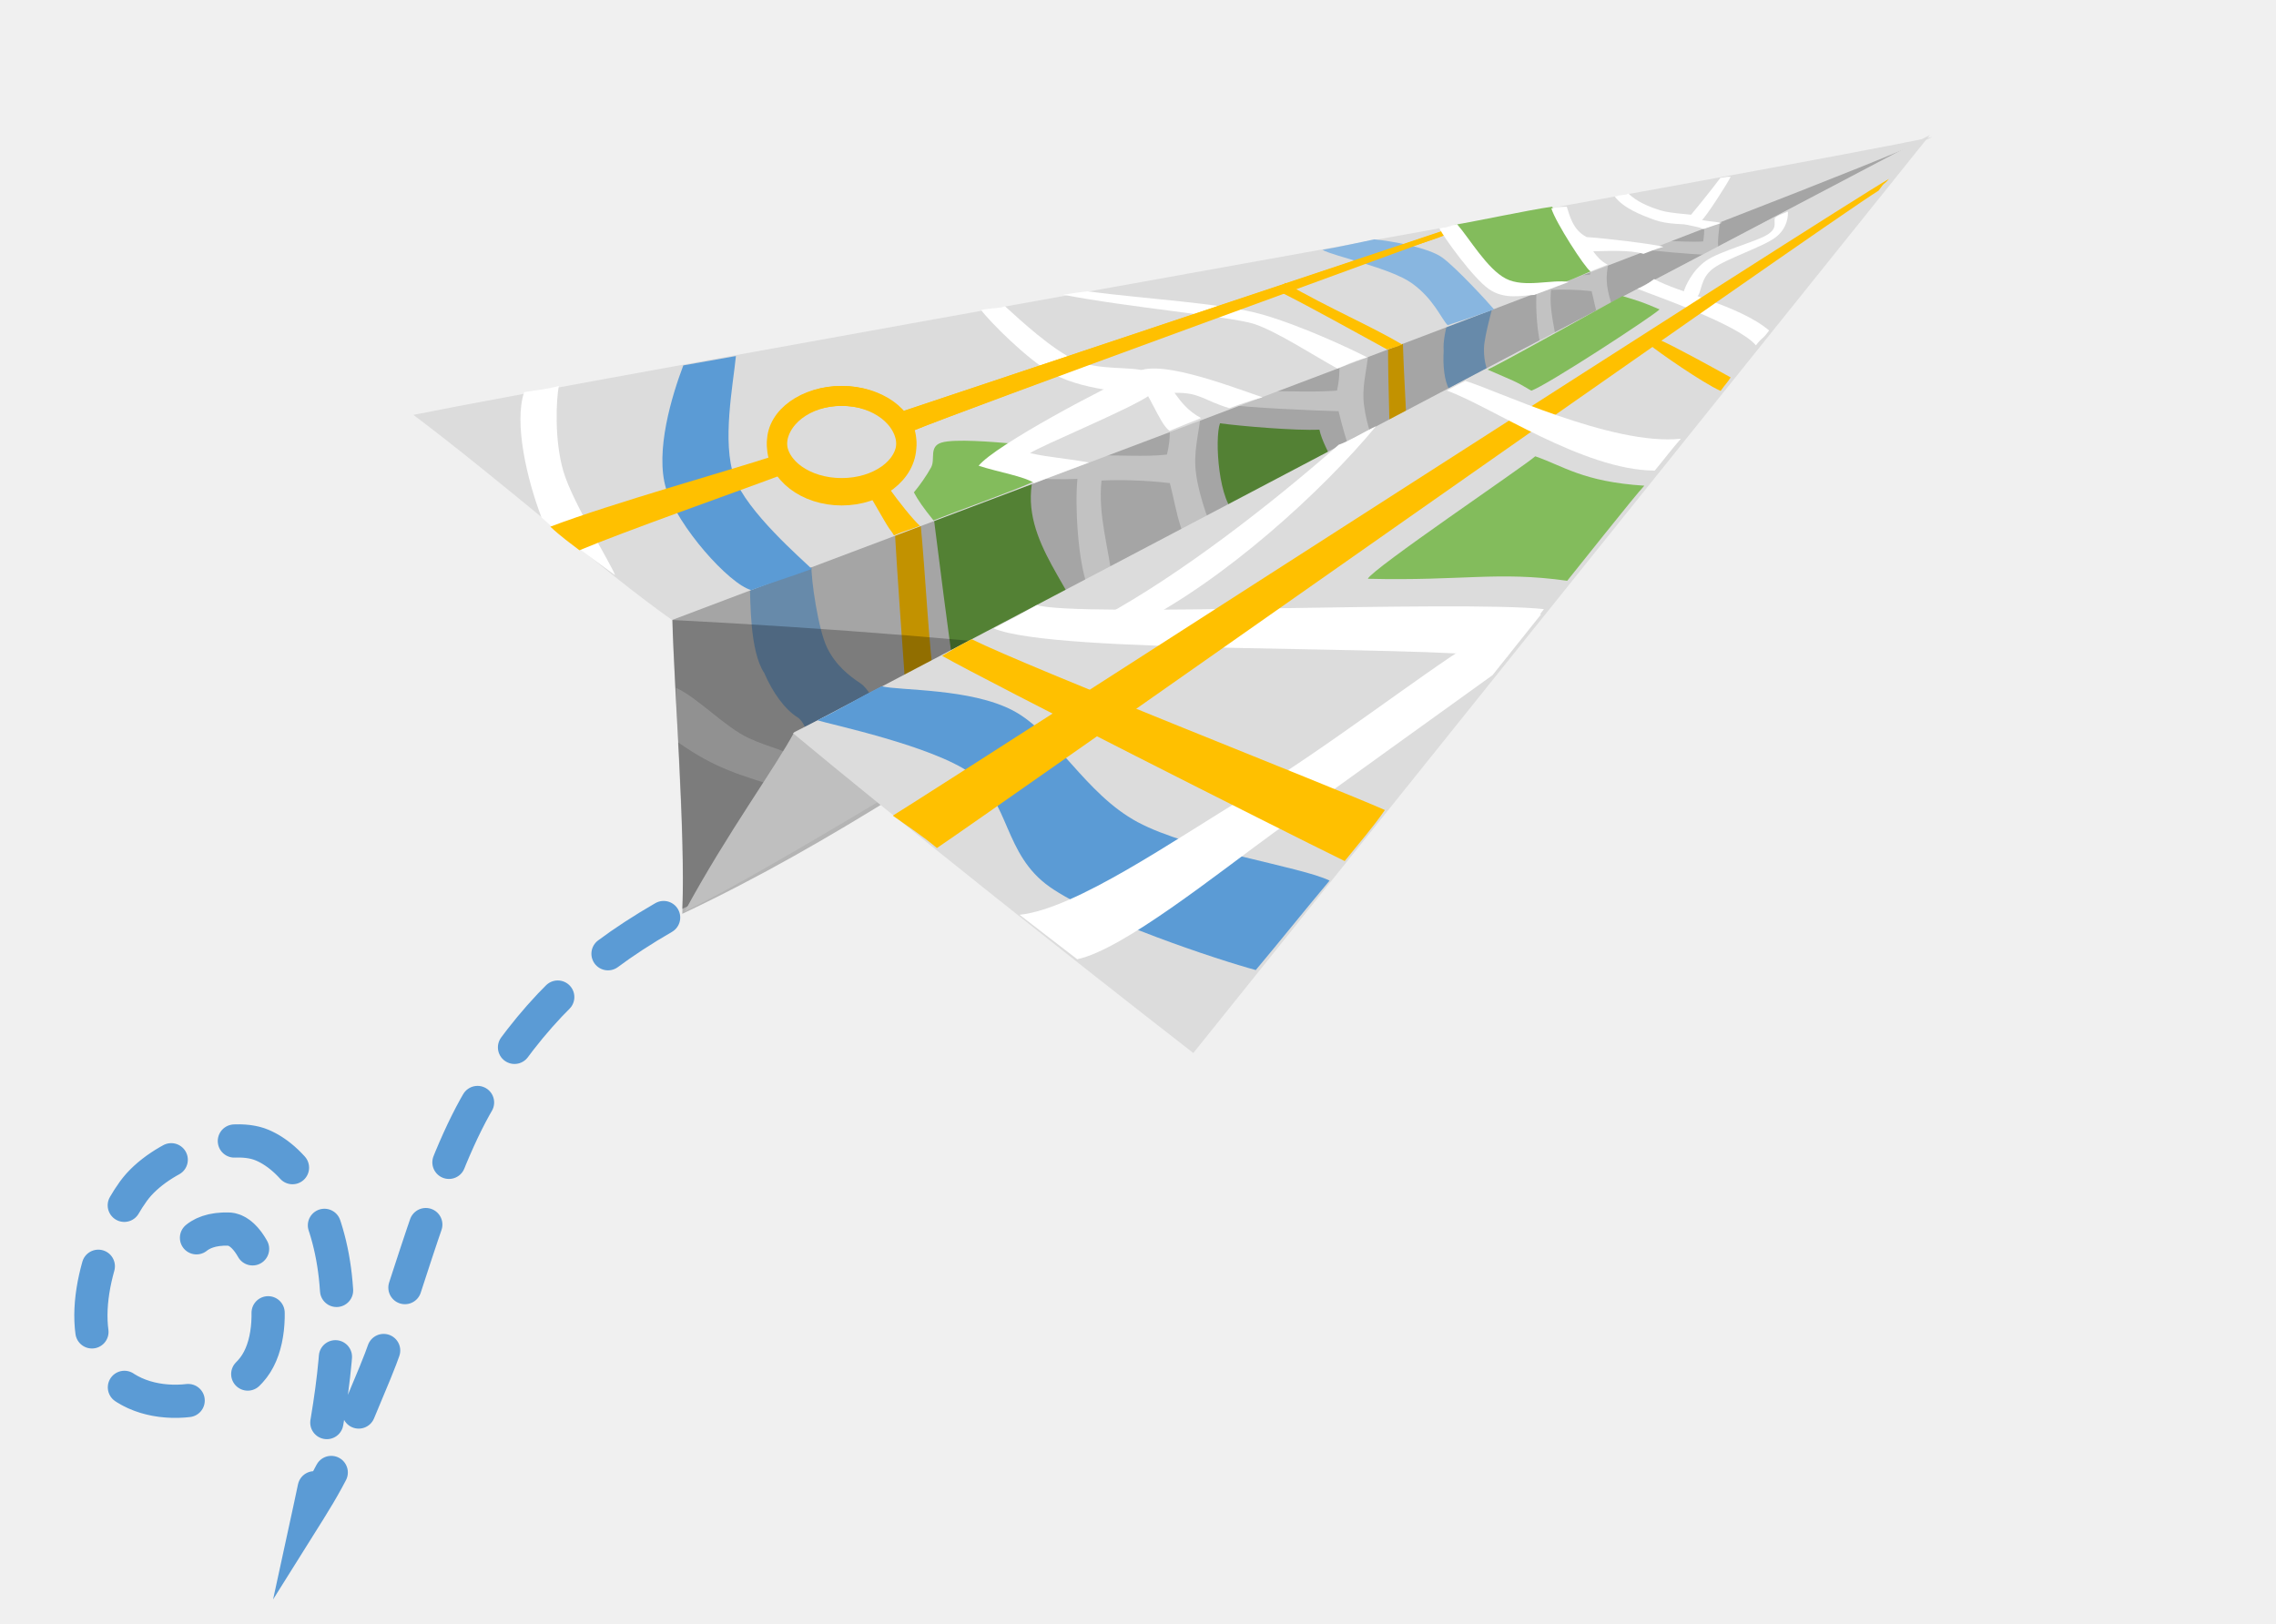
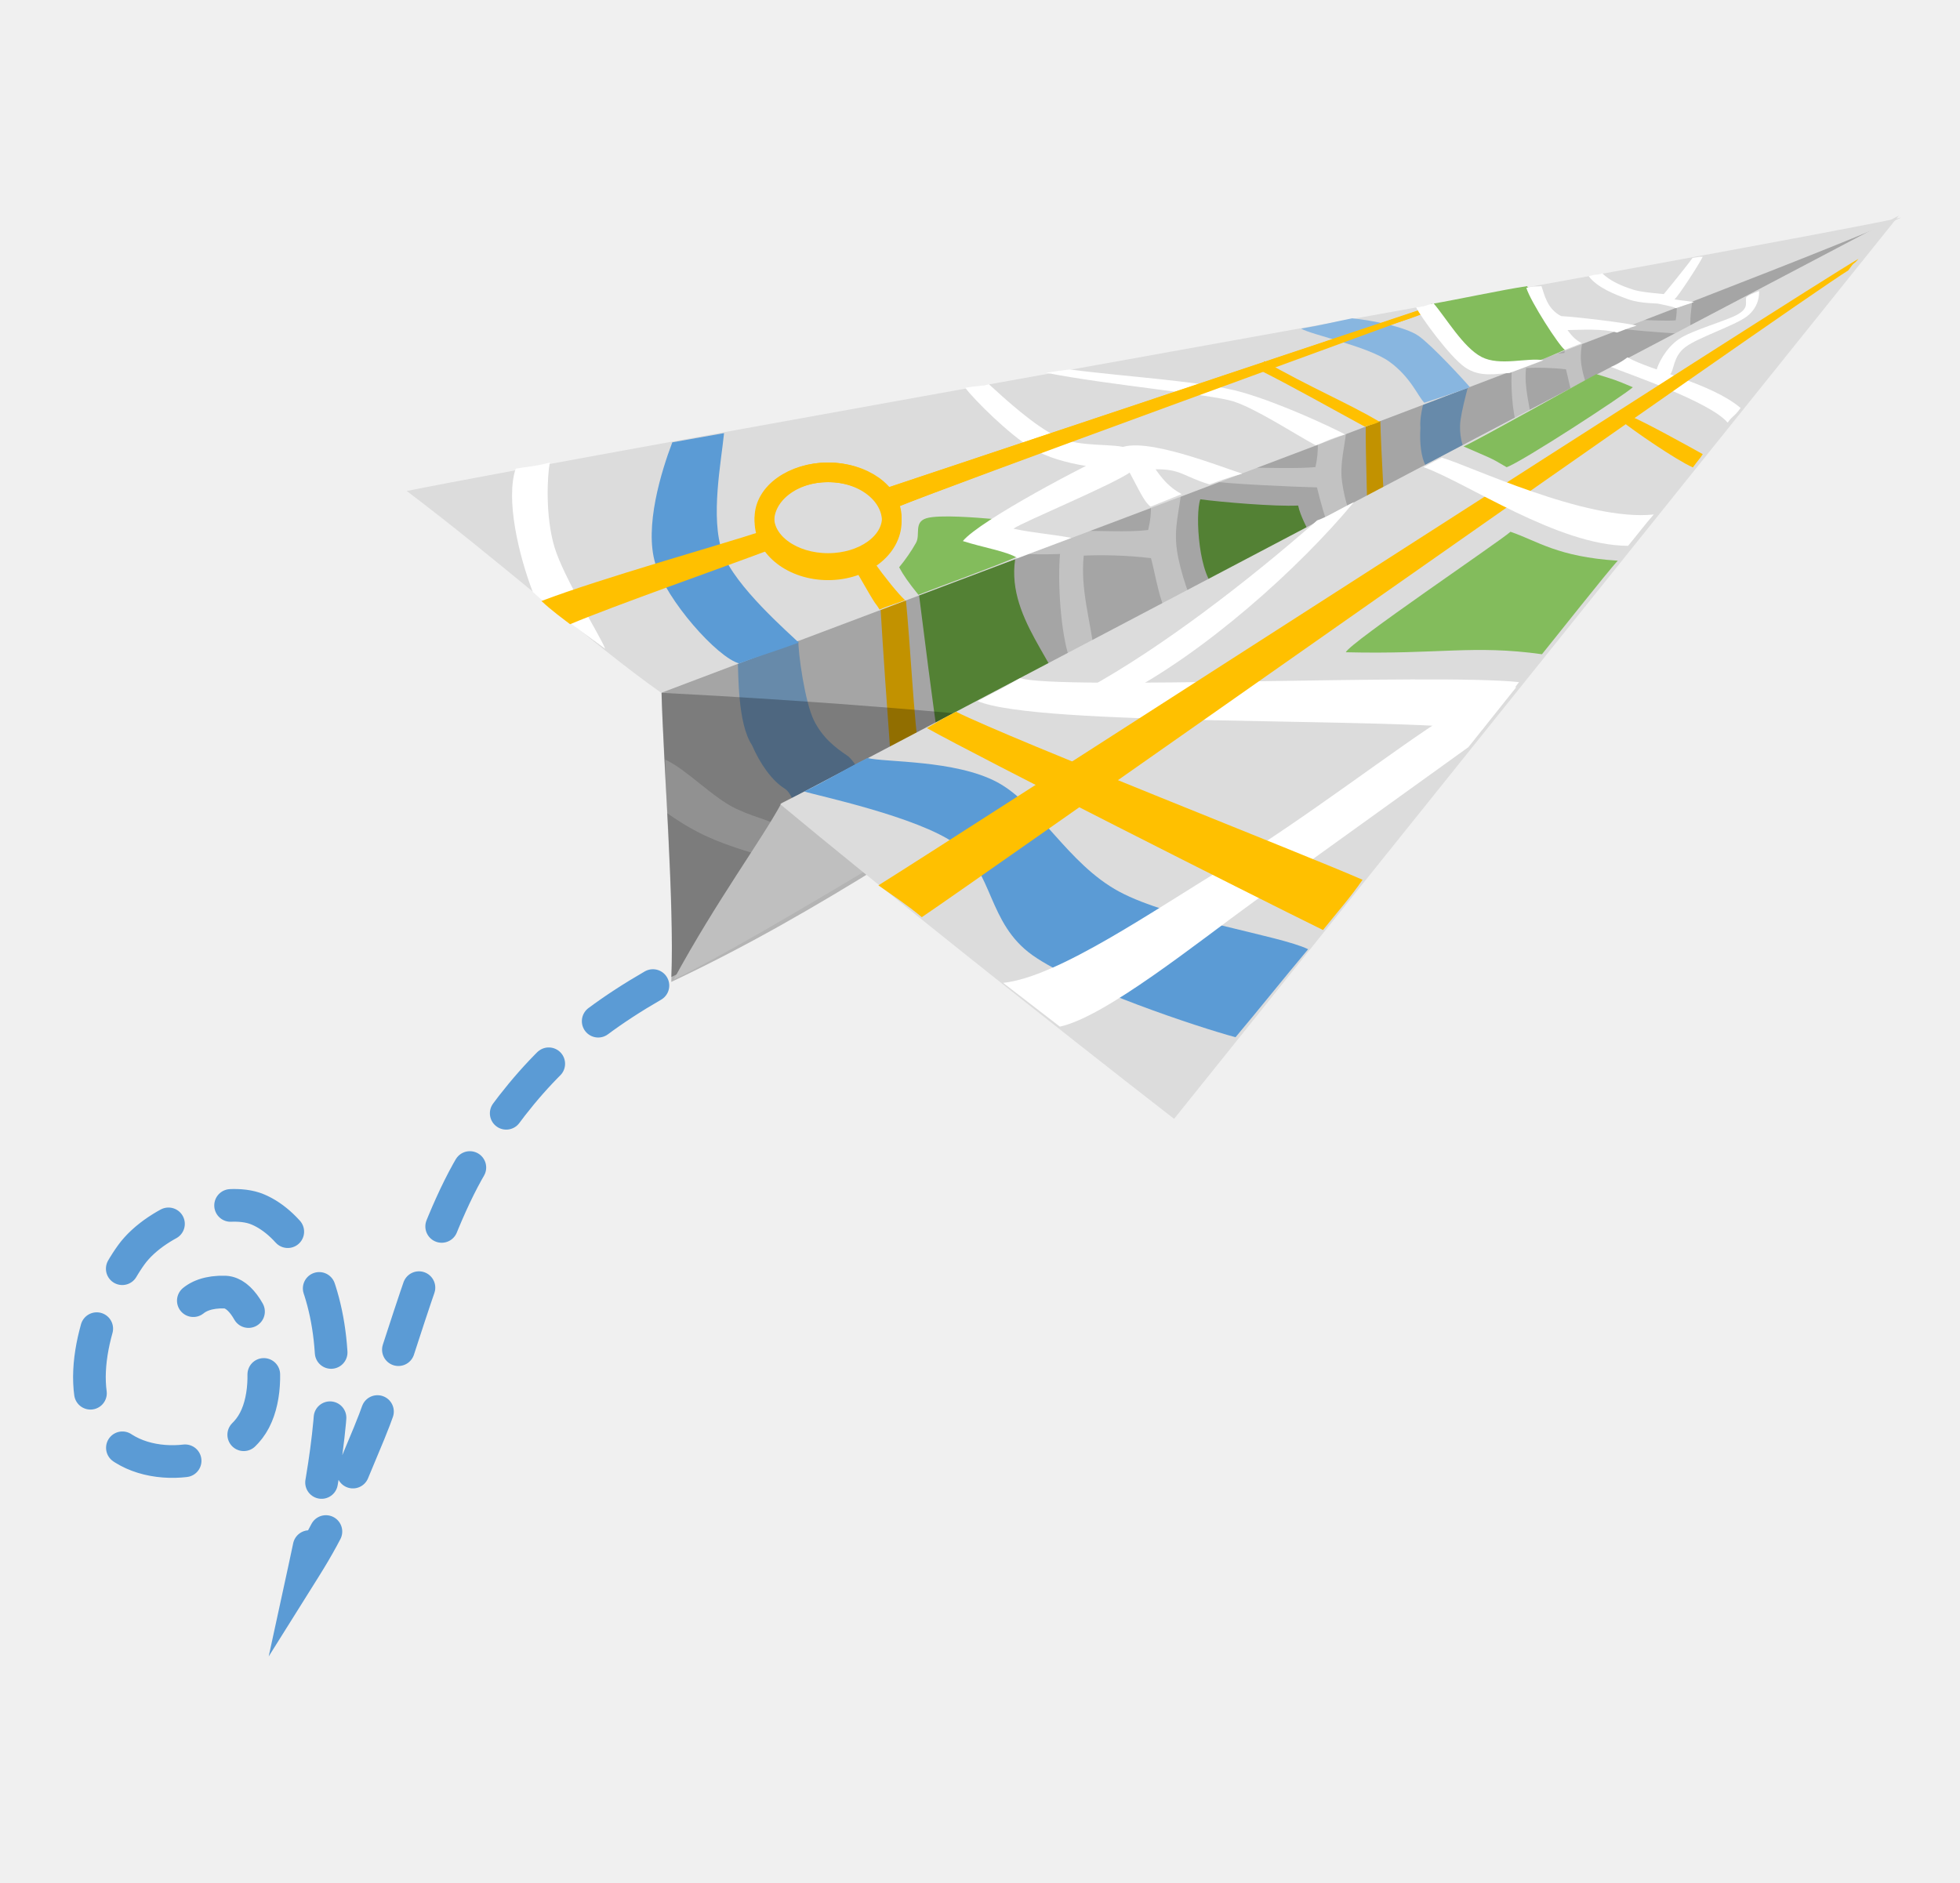
- <svg xmlns="http://www.w3.org/2000/svg" width="914" height="652" overflow="hidden">
+ <svg xmlns="http://www.w3.org/2000/svg" version="1.1" width="229pt" height="220pt" preserveAspectRatio="xMidYMid meet" id="Layer_1" x="0px" y="0px" viewBox="0 0 800 700.943" enable-background="new 0 0 1734 1647.943" xml:space="preserve">
  <defs>
    <clipPath id="clip0">
      <rect x="411" y="16" width="914" height="652" />
    </clipPath>
  </defs>
  <g clip-path="url(#clip0)" transform="translate(-411 -16)">
    <path d="M681 263.794C681.666 291.319 686.328 350.366 684.996 381 747.6 351.698 1122.17 113.845 1181 73 1114.62 100.082 754.926 233.604 681 263.794Z" fill="#D9D9D9" fill-rule="evenodd" />
    <path d="M712.097 251.374C712.454 257.048 711.99 277.403 717.929 286.337 721.288 294.108 726.116 300.851 731.25 304.083 736.384 307.316 736.291 320.827 742.734 320.231 749.623 317.705 763.572 316.81 767.903 314.675 769.239 311.428 761.545 293.762 756.75 290.583 751.955 287.405 746.618 283.234 743.135 276.106 739.652 268.977 736.641 248.844 736.852 242.727L712.097 251.374Z" fill="#88B6E0" fill-rule="evenodd" />
    <path d="M774.976 297.376C781.125 295.986 783.061 295.624 786.459 292.953 783.812 273.883 782.677 246.287 780.626 225.708 776.716 226.292 774.911 227.232 770.301 228.61 771.399 247.675 773.01 270.11 774.976 297.376Z" fill="#FFC000" fill-rule="evenodd" />
    <path d="M795.054 292.18C801.203 290.79 843.722 275.344 847.12 272.673 844.473 253.604 820.172 234.007 825.787 208.095 822.377 209.429 790.489 221.786 785.879 223.163 788.476 243.229 791.087 265.414 795.054 292.18Z" fill="#6DA945" fill-rule="evenodd" />
    <path d="M893.335 181.541C892.354 190.868 890.096 197.498 891.342 206.507 892.587 215.515 896.881 227.45 900.81 235.591 904.738 243.732 912.565 251.15 914.913 255.352 907.977 251.846 911.356 261.534 898.241 253.182 883.717 231.146 884.119 222.592 880.796 210.029 871.311 208.888 860.966 208.616 853.333 209 851.923 223.106 856.055 235 858 251 856.722 253.334 849.5 257.167 847.667 251.333 843.833 240.833 842.646 219.134 843.666 208.333 838.409 208.533 826.006 208.645 825.787 207.529 833.476 205.336 840.773 201.901 849.02 198.971 860.563 198.629 870.369 199.621 879.633 198.552 880.51 194.693 880.919 192.133 880.729 186.916 884.992 185.207 889.626 182.725 893.335 181.541Z" fill="#FFFFFF" fill-rule="evenodd" />
    <path d="M960.539 157.709C959.686 165.809 957.763 171.666 958.815 179.094 959.866 186.521 961.827 192.902 966.848 202.272 971.869 211.643 987.054 231.595 988.939 235.319 983.318 232.08 973.088 226.825 962.473 219.201 956.689 209.686 951.172 192.175 948.544 181.142 940.491 180.989 910.969 179.697 904.573 178.5 911.51 176.409 912.733 175.325 919.666 173.093 929.055 173.103 940.377 173.547 947.918 172.862 948.654 169.523 949.002 166.554 948.879 162.004 952.356 160.628 957.516 158.643 960.539 157.709Z" fill="#FFFFFF" fill-rule="evenodd" />
    <path d="M907.831 222.795C900.279 218.35 898.707 192.119 900.925 186 908.87 187.111 931.612 189.046 940.849 188.552 942.758 197.442 951.743 206.963 946.24 212.67 940.737 218.377 915.384 227.24 907.831 222.795Z" fill="#6DA945" fill-rule="evenodd" />
    <path d="M969.4 210.002C973.473 208.626 974.752 208.253 977.083 205.965 976.16 190.762 974.8 168.562 974.329 152.121 972.1 152.333 971.503 153.724 968.435 155.025 968.347 170.291 969.267 188.188 969.4 210.002Z" fill="#FFC000" fill-rule="evenodd" />
    <path d="M682.531 292.283C691.135 296.143 702.129 308.034 711.65 312.418 721.172 316.801 726.793 317.04 729.66 320.584 732.528 324.129 731.592 324.974 728.856 333.685 706.672 326.949 698.142 324.486 683.246 314.098 682.903 309.221 682.54 296.434 682.531 292.283Z" fill="#FFFFFF" fill-rule="evenodd" />
    <path d="M996.703 132.393C995.315 136.366 990.094 149.294 990.754 156.85 990.372 162.985 991.053 168.77 992.871 172.224 994.69 175.678 990.886 184.913 994.461 186.06 998.809 185.993 1006.44 188.747 1009.32 188.33 1010.93 186.428 1011.77 172.465 1010.12 169.13 1008.46 165.795 1006.8 161.649 1006.94 155.924 1007.07 150.198 1011.4 136.432 1012.15 131.809L996.703 132.393Z" fill="#88B6E0" fill-rule="evenodd" />
    <path d="M1057.67 116.408C1057.06 121.811 1055.71 125.656 1056.42 130.869 1057.14 136.081 1059.65 142.98 1061.96 147.684 1064.27 152.387 1068.89 156.661 1070.27 159.088 1066.17 157.076 1068.15 162.677 1060.39 157.876 1051.84 145.155 1052.1 140.201 1050.16 132.936 1044.54 132.3 1038.4 132.17 1033.88 132.413 1033 140.584 1035.42 147.46 1036.53 156.719 1035.77 158.073 1031.48 160.311 1030.41 156.939 1028.16 150.869 1027.51 138.308 1028.15 132.052 1025.03 132.181 1017.67 132.279 1017.55 131.634 1022.11 130.343 1026.45 128.336 1031.35 126.617 1038.19 126.389 1044 126.937 1049.5 126.294 1050.03 124.057 1050.28 122.574 1050.18 119.554 1052.71 118.553 1055.47 117.104 1057.67 116.408Z" fill="#FFFFFF" fill-rule="evenodd" />
    <path d="M1101.83 103.361C1101.46 108.575 1100.47 112.327 1101.16 117.133 1101.85 121.94 1103.04 126.084 1105.99 132.2 1108.94 138.316 1117.74 151.401 1118.85 153.83 1115.65 151.661 1109.84 148.128 1103.78 143.06 1100.4 136.84 1097.05 125.465 1095.43 118.311 1090.9 118.099 1074.32 116.851 1070.71 115.99 1074.58 114.738 1075.25 114.055 1079.11 112.713 1084.38 112.851 1090.74 113.296 1094.96 112.96 1095.32 110.816 1095.48 108.906 1095.34 105.968 1097.28 105.129 1100.14 103.921 1101.83 103.361Z" fill="#FFFFFF" fill-rule="evenodd" />
    <path d="M681 265C681.665 292.712 686.323 352.159 684.993 383 747.543 353.5 795.232 318.86 860 279.75 811.646 273.492 742.219 268.129 681 265Z" fill="#000000" fill-rule="evenodd" fill-opacity="0.251" />
    <path d="M681 263.794C681.667 291.319 686.339 350.366 685.004 381 747.733 351.698 1123.05 113.845 1182 73 1115.49 100.082 755.074 233.604 681 263.794Z" fill="#000000" fill-rule="evenodd" fill-opacity="0.239" />
    <path d="M729.98 310.001C721.984 324.862 703.325 350.06 686 382 748.635 352.722 1124.14 113.812 1183 73 1117.92 104.052 802.985 274.288 729.98 310.001Z" fill="#BFBFBF" fill-rule="evenodd" />
    <path d="M577 182.616C649.143 168 1132.17 82.959 1187 71 1144.6 90.931 779.445 227.573 680.886 265 652.917 245.29 614.071 210.521 577 182.616Z" fill="#DCDCDC" fill-rule="evenodd" />
    <path d="M685.411 162.75C680.89 174.681 673.933 197.208 678.483 212.25 683.032 227.292 703.86 250.667 712.708 253 720.722 250 728.986 247.5 737 244.5 733.244 240.75 710.858 221.542 705.863 207.583 700.868 193.625 705.376 170.694 706.531 159L685.411 162.75Z" fill="#5B9BD5" fill-rule="evenodd" />
    <path d="M621.487 173.511C624.77 172.869 630.064 172.507 635.413 171 634.394 176.273 633.517 192.734 637.281 205.401 641.046 218.068 656.415 242.424 658 247 651.688 242.285 640.069 234.431 628.45 223.815 622.62 208.512 617.326 185.899 621.487 173.511Z" fill="#FFFFFF" fill-rule="evenodd" />
    <path d="M723 195C723 183.954 734.641 175 749 175 763.359 175 775 183.954 775 195 775 206.046 763.359 215 749 215 734.641 215 723 206.046 723 195Z" stroke="#FFC000" stroke-width="8" stroke-miterlimit="8" fill="none" fill-rule="evenodd" />
    <path d="M632 227.521C636.289 231.527 640.244 234.348 643.698 237 661.524 229.496 705.559 214.008 725 206.702 724.053 203.373 724.582 203.175 722.076 199 703.86 204.981 656.789 218.099 632 227.521Z" fill="#FFC000" fill-rule="evenodd" />
    <path d="M770.002 231.019C773.987 229.274 777.648 228.345 780.415 227.188 777.543 224.551 771.955 217.604 767.693 211.6 764.678 213.195 764.38 212.718 760.868 216.007 770.352 232.583 767.608 227.054 770.002 231.019Z" fill="#FFC000" fill-rule="evenodd" />
    <path d="M785.877 225C781.774 219.918 779.723 216.961 778 213.754 780.462 210.796 783.046 207.089 784.892 203.757 786.738 200.424 783.908 195.384 789.077 193.76 794.246 192.135 810.41 193.552 815.908 194.01 821.405 194.468 821.692 194.426 822.062 196.509 822.431 198.592 818.779 203.798 826 209.505 816.482 213.712 794.82 221.418 785.877 225Z" fill="#83BC5C" fill-rule="evenodd" />
    <path d="M866.621 166.498C878.099 161.754 879.865 169.332 872.868 174.582 865.872 179.832 828.638 195.152 824.64 198 833.303 199.847 837.745 199.861 848.296 201.75L826.306 210C822.199 207.272 812.154 205.692 804 203.05 810.886 194.633 855.143 171.243 866.621 166.498Z" fill="#FFFFFF" fill-rule="evenodd" />
    <path d="M918 175.546C911.106 177.537 908.497 178.544 904.662 179.922 894.159 176.761 892.991 173.587 882.654 173.762 885.322 177.504 888.101 181.084 893.325 183.894L880.654 189C876.544 186.347 871.826 171.517 866 166.679 872.891 158.493 905.221 171.285 918 175.546Z" fill="#FFFFFF" fill-rule="evenodd" />
    <path d="M960 159.517C953.136 161.556 951.867 162.589 948.049 164 938.519 158.77 923.517 148.975 914.524 146.069 905.532 143.162 862.678 139.26 838 134.361 845.03 133.346 841.78 133.692 847.645 133 871.1 136.111 901.899 137.706 918.01 142.333 934.122 146.96 954.952 156.819 960 159.517Z" fill="#FFFFFF" fill-rule="evenodd" />
    <path d="M926.966 129.572C926.114 133.786 926.046 130.33 925.107 133.244 938.724 140.068 953.614 148.522 968.074 156.358 971.009 155.323 971.605 155.609 974.017 154.302 960.853 146.572 945.907 140.395 926.966 129.572Z" fill="#FFC000" fill-rule="evenodd" />
    <path d="M1010.97 140.251C1008.25 137.034 995.731 123.47 990.188 119.437 984.646 115.403 969.478 112.733 962.878 112.133 956.694 113.366 949.488 115.089 942.086 116.339 946.133 118.829 969.277 123.506 978.045 129.799 986.813 136.092 989.873 144.187 992.36 146.596 998.062 144.731 1004.51 142.616 1010.97 140.251Z" fill="#88B6E0" fill-rule="evenodd" />
    <path d="M1101.85 87.454C1105.18 87.019 1103.32 87.06 1106 87 1104.48 90.147 1095.8 103.502 1094.45 104.365 1097.38 104.924 1098.87 104.929 1102.43 105.501L1095.02 108C1093.63 107.174 1089.75 106.695 1087 105.895 1089.32 103.345 1099.26 91.096 1101.85 87.454Z" fill="#FFFFFF" fill-rule="evenodd" />
    <path d="M871.131 165.187C866.251 162.963 852.285 165.019 842.861 160.655 833.438 156.29 821.154 145.001 814.592 139 812.32 139.797 809.207 139.671 805 140.511 808.618 145.379 823.005 159.689 832.26 165.187 844.292 172.699 865.662 174 872.141 174 878.619 174 876.011 167.411 871.131 165.187Z" fill="#FFFFFF" fill-rule="evenodd" />
    <path d="M771 182.012C775.278 185.95 774.222 186.393 777.667 189 795.444 181.624 982.611 113.577 1002 106.395 1000.81 105.868 1000.5 105.841 997 106.479L771 182.012Z" fill="#FFC000" fill-rule="evenodd" />
    <path d="M771 181.993C775.271 185.941 774.217 186.386 777.657 189 795.408 181.604 929.123 132.637 948.483 125.435 947.539 122.154 998.407 111.115 995.911 107L771 181.993Z" fill="#FFC000" fill-rule="evenodd" />
    <path d="M723 193.5C723 183.283 734.641 175 749 175 763.359 175 775 183.283 775 193.5 775 203.717 763.359 212 749 212 734.641 212 723 203.717 723 193.5Z" stroke="#FFC000" stroke-width="8" stroke-miterlimit="8" fill="none" fill-rule="evenodd" />
    <path d="M1093.72 102.832C1091.9 104.492 1093.15 104.248 1091.23 106.371 1087.31 105.915 1080.79 106.235 1075.49 104.328 1070.19 102.421 1062.96 99.614 1059.44 94.926 1063.88 93.708 1062.06 94.74 1064.99 93.772 1068.19 96.891 1072.87 98.935 1077.66 100.445 1082.44 101.955 1091.87 102.053 1093.72 102.832Z" fill="#FFFFFF" fill-rule="evenodd" />
    <path d="M995.001 106.308C994.862 113.757 1006.88 124.622 1013.95 128.57 1021.01 132.518 1030.39 130.614 1037.4 129.998 1043.41 127.87 1042.04 128.234 1050 124.874 1048.94 120.001 1039.71 108.857 1034.31 99 1024.57 100.4 1004.9 104.656 995.001 106.308Z" fill="#83BC5C" fill-rule="evenodd" />
    <path d="M1079 115.128C1075.26 116.183 1073.09 117.216 1071.01 117.945 1065.31 116.271 1056.41 116.835 1050.8 116.928 1052.25 118.91 1053.76 120.806 1056.59 122.295L1049.72 125C1047.48 123.594 1035.66 105.26 1034 99.702 1036.71 98.945 1036.98 99.242 1040.18 99 1041.34 102.334 1042.44 108.288 1048.2 111.225 1054.4 111.551 1075.2 114.008 1079 115.128Z" fill="#FFFFFF" fill-rule="evenodd" />
    <path d="M989 107.655C993.144 106.985 991.37 107.363 996.11 106 1001.1 111.743 1008.22 124.027 1015.71 127.901 1023.19 131.776 1034.36 128.059 1041 129.248L1027.16 134.445C1022.52 134.582 1015.27 136.563 1008.91 132.098 1002.55 127.633 990.804 111.37 989 107.655Z" fill="#FFFFFF" fill-rule="evenodd" />
    <path d="M0 124.773 455.935 0 53.908 323.348C39.32 273.659 15.366 184.791 0 124.773Z" fill="#DCDCDC" fill-rule="evenodd" transform="matrix(0.397701 -0.917515 -0.917515 -0.397701 1004.7 488.531)" />
    <path d="M38.269 0.178C33.908 5.688 9.7 32.044 7.521 43.038 3.782 41.313 4.28 42.399 0 40.359 5.582 25.711 24.679 9.436 30.508 0 32.986 0.338 35.932 0.687 38.269 0.178Z" fill="#FFFFFF" fill-rule="evenodd" transform="matrix(-0.876205 0.481939 0.481939 0.876205 1102 113.368)" />
    <path d="M944.934 369.664C933.526 364.04 889.02 357.545 867.851 346.173 846.682 334.801 835.048 310.525 817.92 301.432 800.791 292.339 772.258 293.427 765.08 291.615 755.642 296.293 747.949 301.161 739.236 305.265 744.281 306.9 785.484 315.533 801.031 326.684 816.578 337.835 813.973 359.078 832.517 372.173 851.062 385.268 900.449 401.615 915.296 405.586 925.731 393.168 934.499 382.083 944.934 369.664Z" fill="#5B9BD5" fill-rule="evenodd" />
    <path d="M29.737 125.48C40.082 99.305 62.978 40.606 69.18 24.846L87.937 0C89.873 0.393 90.458 8.15 83.601 30.1 76.745 52.049 56.886 97.932 46.797 131.696 36.709 165.46 19.768 210.206 23.069 232.684L0.021 214.682C-0.74 195.775 19.392 151.656 29.737 125.48Z" fill="#FFFFFF" fill-rule="evenodd" transform="matrix(-0.248041 -0.96875 -0.96875 0.248041 1051.58 348.029)" />
    <path d="M827.422 259C842.51 264.021 996.863 256.963 1031 260.631 1025.93 267.593 1021.35 272.282 1016.03 280 975.693 274.906 834.619 278.87 810 268.359 819.826 263.275 819.878 263.233 827.422 259Z" fill="#FFFFFF" fill-rule="evenodd" />
    <path d="M769.534 343.587C775.988 348.17 781.351 351.624 787.254 356.582 806.259 343.927 1144.46 105.46 1165.4 92.564 1168.23 88.528 1167.07 90.759 1169.58 87.846 1149.75 99.035 796.209 327.034 769.534 343.587Z" fill="#FFC000" fill-rule="evenodd" />
    <path d="M950.999 361.825C957.002 354.305 962.114 348.623 967.15 341.319 945.028 331.558 824.296 284.184 801.2 272.72 794.997 275.965 794.87 276.152 789.337 279.403 809.96 290.951 921.425 347.306 950.999 361.825Z" fill="#FFC000" fill-rule="evenodd" />
    <path d="M1027.53 199.261C1022.81 203.442 961.998 244.464 960.308 248.442 998.316 249.376 1012.3 245.338 1040.37 249.249 1042.71 246.437 1067.95 214.494 1071.33 211.066 1046.63 209.485 1038.65 203.054 1027.53 199.261Z" fill="#83BC5C" fill-rule="evenodd" />
    <path d="M999.475 169C1010.29 171.997 1058.27 195.198 1086 192.202 1082.36 196.358 1079.34 200.392 1075.52 205 1046.86 204.922 1009.65 179.134 992 172.859 999.044 169.082 994.569 171.527 999.475 169Z" fill="#FFFFFF" fill-rule="evenodd" />
    <path d="M854.559 263.36C861.013 267.942 859.543 266.064 867.78 266.689 902.385 249.182 941.656 213.676 963.594 187.17 958.093 189.801 952.762 193.199 948.602 194.619 921.104 218.809 884.901 246.807 854.559 263.36Z" fill="#FFFFFF" fill-rule="evenodd" />
    <path d="M1073.02 154.133C1077.18 157.579 1094.84 169.812 1101.97 173 1104.32 169.726 1104.53 169.898 1106 167.572 1100.92 164.729 1082.55 154.564 1077.05 152.324 1071.56 150.084 1068.87 150.687 1073.02 154.133Z" fill="#FFC000" fill-rule="evenodd" />
    <path d="M1087.06 133.475C1086.45 135.895 1090.51 136.797 1092.48 135.198 1094.46 133.598 1093.63 127.858 1098.89 123.88 1104.15 119.903 1119.02 115.146 1124.03 111.333 1129.04 107.52 1129.12 102.189 1128.96 101 1125.34 102.517 1125.67 102.148 1123.78 103.46 1123.13 105.511 1125.06 107.602 1120.58 110.349 1116.1 113.096 1101.77 116.828 1096.18 120.682 1090.6 124.536 1087.68 131.056 1087.06 133.475Z" fill="#FFFFFF" fill-rule="evenodd" />
    <path d="M1025.95 172.901C1031.93 170.923 1074.34 143.251 1077.46 140.264 1069.91 137.063 1070.14 137.249 1062.56 134.906 1059.3 136.564 1012.83 162.61 1008.37 164.427 1019.44 169.299 1018.89 168.691 1025.95 172.901Z" fill="#83BC5C" fill-rule="evenodd" />
    <path d="M677.5 384.5C643.764 403.978 624.633 424.078 605.324 454.539 586.014 485.001 573.319 539.276 561.645 567.269 549.971 595.263 546.499 604.597 535.278 622.5 542.114 591.016 548.839 557.019 545.665 528.581 542.491 500.143 529.751 481.577 516.235 475.885 502.719 470.192 475.22 479.709 464.566 494.428 453.913 509.148 440.019 543.322 452.315 564.201 464.611 585.079 500.097 581.836 512.773 565.268 525.448 548.7 515.695 509.996 502.8 509.618 489.905 509.24 483.323 516.549 486.539 527.78" stroke="#5B9BD5" stroke-width="13.333" stroke-linecap="round" stroke-miterlimit="8" stroke-dasharray="26.667 26.667" fill="none" fill-rule="evenodd" />
  </g>
</svg>
